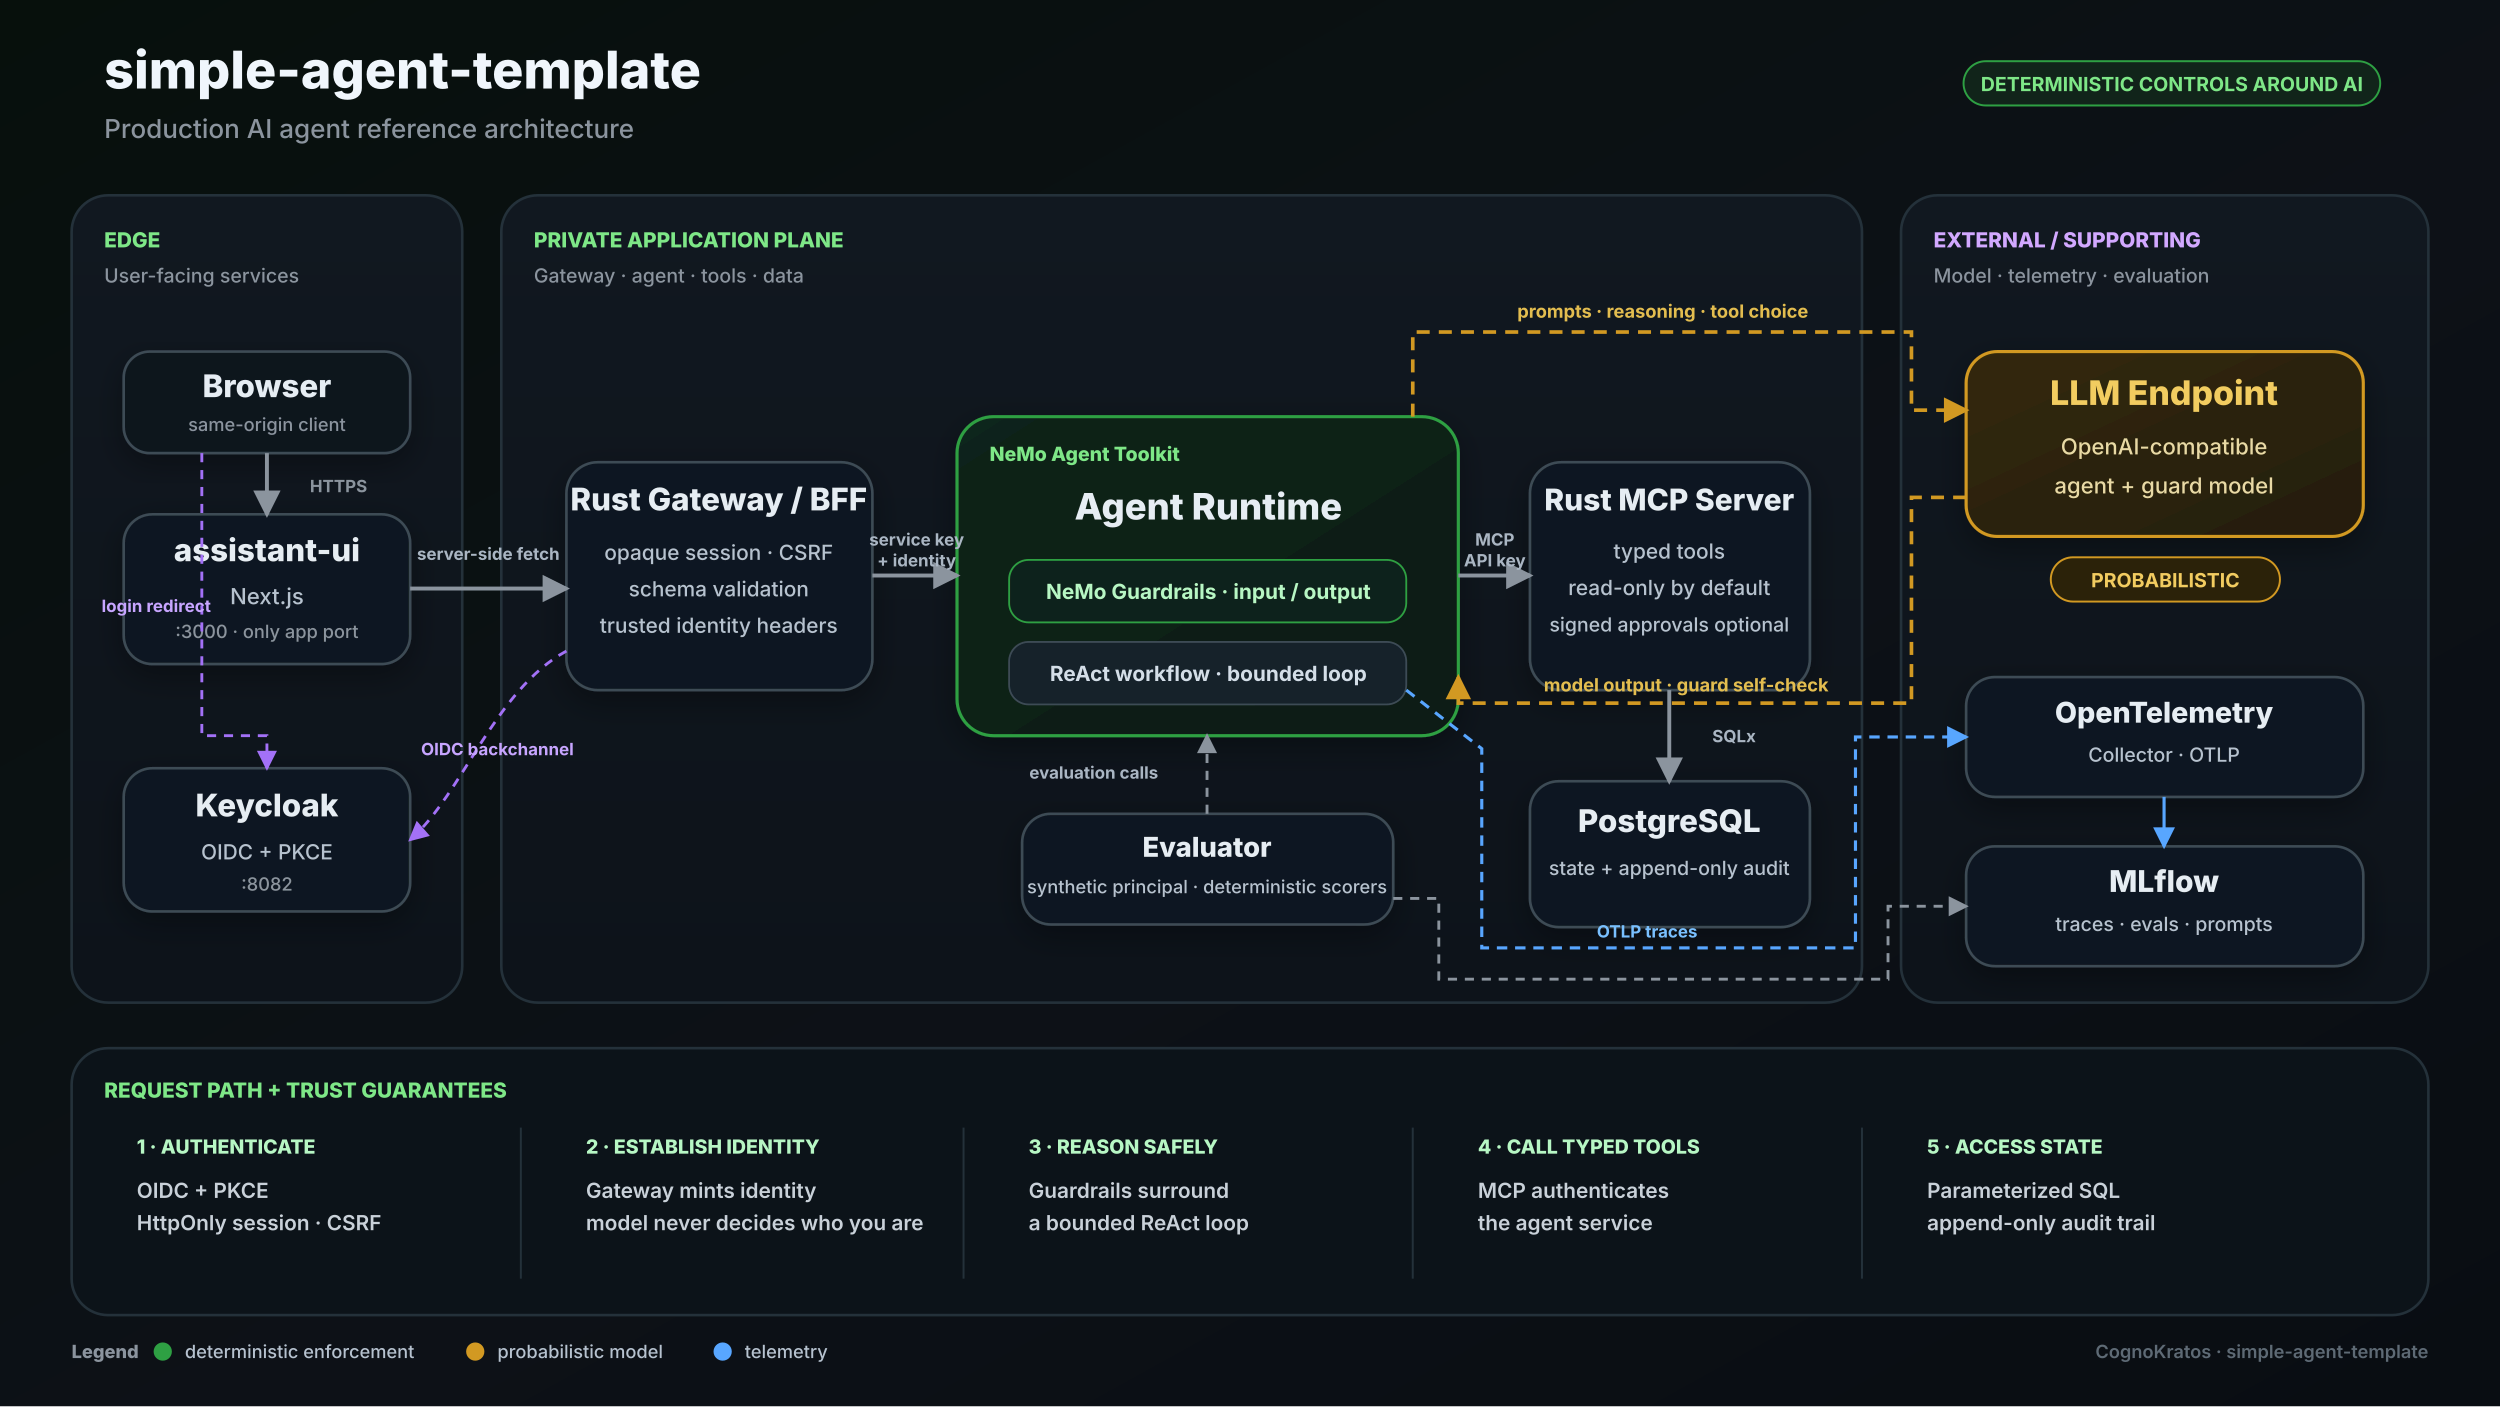
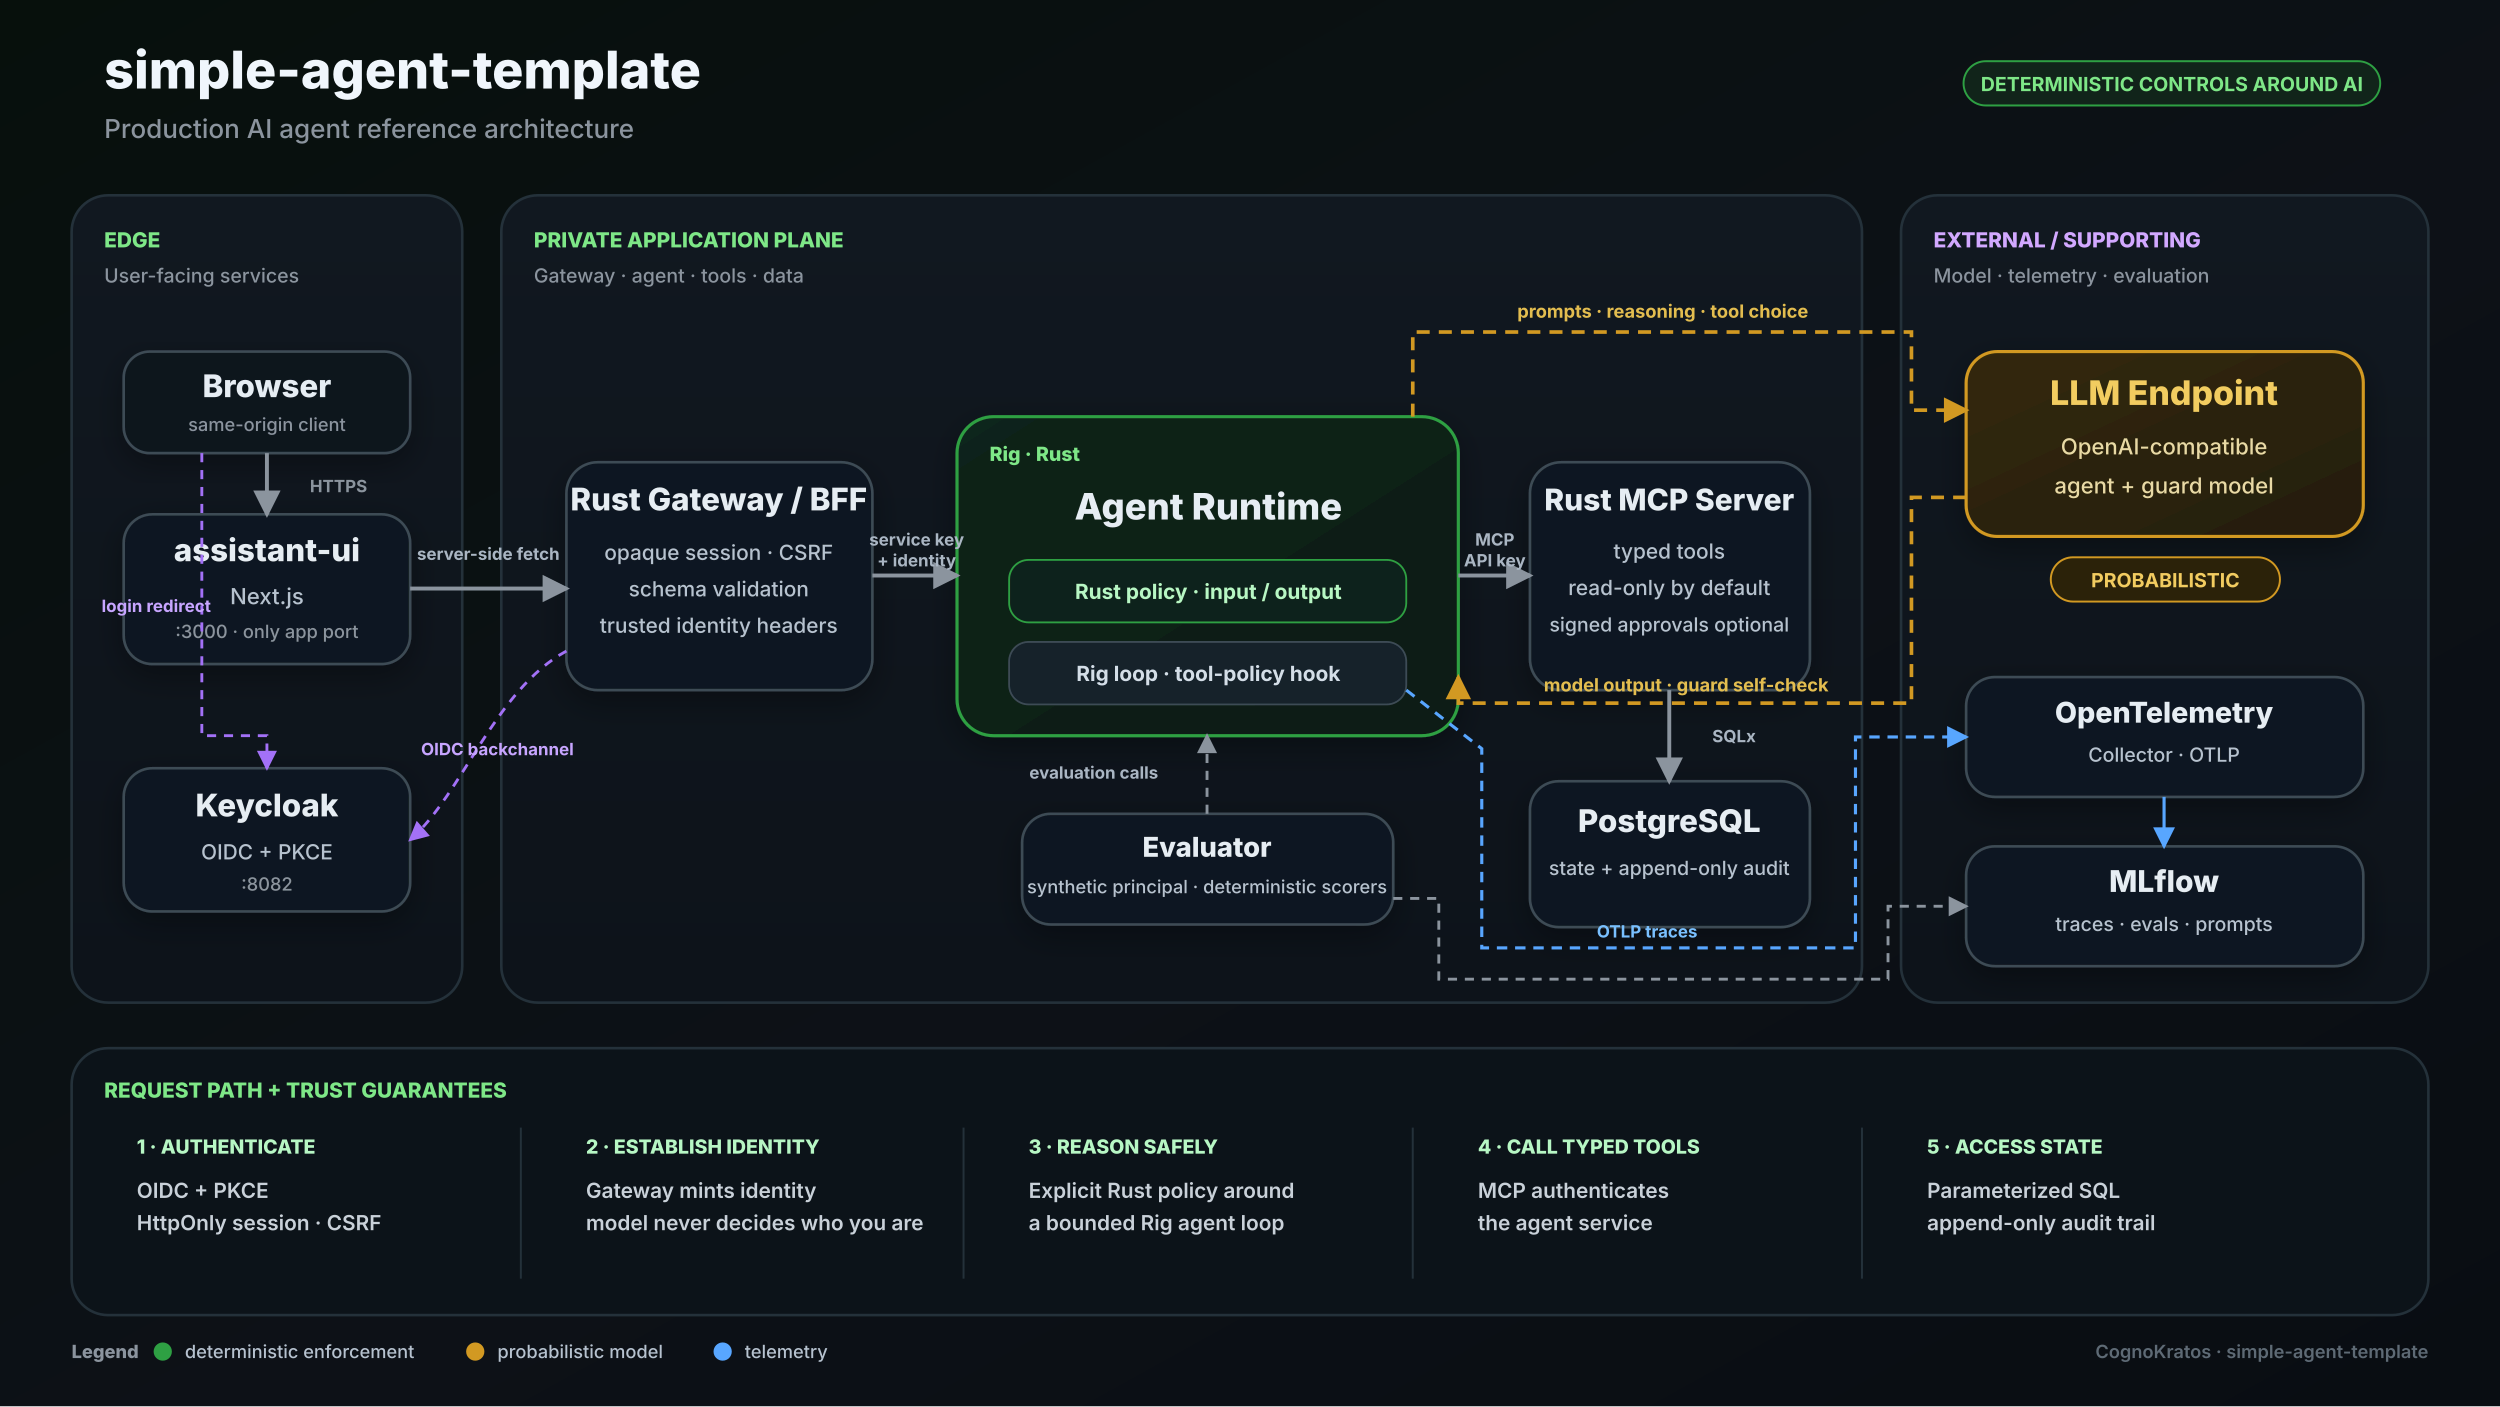
<svg xmlns="http://www.w3.org/2000/svg" width="1920" height="1080" viewBox="0 0 1920 1080">
  <defs>
    <linearGradient id="bg" x1="0" y1="0" x2="1" y2="1">
      <stop offset="0%" stop-color="#07100C" />
      <stop offset="55%" stop-color="#0D1117" />
      <stop offset="100%" stop-color="#090D12" />
    </linearGradient>
    <linearGradient id="panel" x1="0" y1="0" x2="0" y2="1">
      <stop offset="0%" stop-color="#111820" />
      <stop offset="100%" stop-color="#0D131A" />
    </linearGradient>
    <linearGradient id="agent" x1="0" y1="0" x2="1" y2="1">
      <stop offset="0%" stop-color="#10251A" />
      <stop offset="100%" stop-color="#0D1B14" />
    </linearGradient>
    <linearGradient id="llm" x1="0" y1="0" x2="1" y2="1">
      <stop offset="0%" stop-color="#33290B" />
      <stop offset="100%" stop-color="#241D08" />
    </linearGradient>
    <filter id="shadow" x="-20%" y="-20%" width="140%" height="150%">
      <feDropShadow dx="0" dy="8" stdDeviation="12" flood-color="#000" flood-opacity="0.33" />
    </filter>
    <marker id="arrowGray" viewBox="0 0 10 10" refX="8.7" refY="5" markerWidth="7" markerHeight="7" orient="auto">
      <path d="M0,0 L10,5 L0,10 z" fill="#8B949E" />
    </marker>
    <marker id="arrowGold" viewBox="0 0 10 10" refX="8.7" refY="5" markerWidth="7" markerHeight="7" orient="auto">
      <path d="M0,0 L10,5 L0,10 z" fill="#D29922" />
    </marker>
    <marker id="arrowBlue" viewBox="0 0 10 10" refX="8.7" refY="5" markerWidth="7" markerHeight="7" orient="auto">
      <path d="M0,0 L10,5 L0,10 z" fill="#58A6FF" />
    </marker>
    <marker id="arrowPurple" viewBox="0 0 10 10" refX="8.7" refY="5" markerWidth="7" markerHeight="7" orient="auto">
      <path d="M0,0 L10,5 L0,10 z" fill="#A371F7" />
    </marker>
    <style>.node {filter:url(#shadow);}</style>
  </defs>
  <rect width="100%" height="100%" fill="url(#bg)" />
  <text x="80" y="68" font-family="Inter, Arial, sans-serif" font-size="40" font-weight="780" fill="#F0F6FC" text-anchor="start">
    <tspan x="80" dy="0">simple-agent-template</tspan>
  </text>
  <text x="80" y="106" font-family="Inter, Arial, sans-serif" font-size="20" font-weight="450" fill="#8B949E" text-anchor="start">
    <tspan x="80" dy="0">Production AI agent reference architecture</tspan>
  </text>
  <rect x="1508" y="47" width="320" height="34" rx="17" fill="#11241A" stroke="#2EA043" stroke-width="1.5" />
  <text x="1668.0" y="70" font-family="Inter, Arial, sans-serif" font-size="15" font-weight="700" fill="#7EE787" text-anchor="middle">
    <tspan x="1668.0" dy="0">DETERMINISTIC CONTROLS AROUND AI</tspan>
  </text>
  <rect x="55" y="150" width="300" height="620" rx="28" fill="url(#panel)" stroke="#24313A" stroke-width="2" />
  <text x="80" y="190" font-family="Inter, Arial, sans-serif" font-size="16" font-weight="800" fill="#7EE787" text-anchor="start">
    <tspan x="80" dy="0">EDGE</tspan>
  </text>
  <text x="80" y="217" font-family="Inter, Arial, sans-serif" font-size="15" font-weight="450" fill="#8B949E" text-anchor="start">
    <tspan x="80" dy="0">User-facing services</tspan>
  </text>
  <rect x="385" y="150" width="1045" height="620" rx="28" fill="url(#panel)" stroke="#24313A" stroke-width="2" />
  <text x="410" y="190" font-family="Inter, Arial, sans-serif" font-size="16" font-weight="800" fill="#7EE787" text-anchor="start">
    <tspan x="410" dy="0">PRIVATE APPLICATION PLANE</tspan>
  </text>
  <text x="410" y="217" font-family="Inter, Arial, sans-serif" font-size="15" font-weight="450" fill="#8B949E" text-anchor="start">
    <tspan x="410" dy="0">Gateway · agent · tools · data</tspan>
  </text>
  <rect x="1460" y="150" width="405" height="620" rx="28" fill="url(#panel)" stroke="#24313A" stroke-width="2" />
  <text x="1485" y="190" font-family="Inter, Arial, sans-serif" font-size="16" font-weight="800" fill="#D2A8FF" text-anchor="start">
    <tspan x="1485" dy="0">EXTERNAL / SUPPORTING</tspan>
  </text>
  <text x="1485" y="217" font-family="Inter, Arial, sans-serif" font-size="15" font-weight="450" fill="#8B949E" text-anchor="start">
    <tspan x="1485" dy="0">Model · telemetry · evaluation</tspan>
  </text>
  <g class="node">
    <rect x="95" y="270" width="220" height="78" rx="20" fill="#0F171F" stroke="#3D4B55" stroke-width="2" />
    <text x="205" y="305" font-family="Inter, Arial, sans-serif" font-size="24" font-weight="760" fill="#E6EDF3" text-anchor="middle">
      <tspan x="205" dy="0">Browser</tspan>
    </text>
    <text x="205" y="331" font-family="Inter, Arial, sans-serif" font-size="14" font-weight="500" fill="#8B949E" text-anchor="middle">
      <tspan x="205" dy="0">same-origin client</tspan>
    </text>
  </g>
  <g class="node">
    <rect x="95" y="395" width="220" height="115" rx="22" fill="#101821" stroke="#3D4B55" stroke-width="2" />
    <text x="205" y="431" font-family="Inter, Arial, sans-serif" font-size="24" font-weight="760" fill="#E6EDF3" text-anchor="middle">
      <tspan x="205" dy="0">assistant-ui</tspan>
    </text>
    <text x="205" y="464" font-family="Inter, Arial, sans-serif" font-size="17" font-weight="550" fill="#B6C2CF" text-anchor="middle">
      <tspan x="205" dy="0">Next.js</tspan>
    </text>
    <text x="205" y="490" font-family="Inter, Arial, sans-serif" font-size="14" font-weight="450" fill="#8B949E" text-anchor="middle">
      <tspan x="205" dy="0">:3000 · only app port</tspan>
    </text>
  </g>
  <g class="node">
    <rect x="95" y="590" width="220" height="110" rx="22" fill="#101821" stroke="#3D4B55" stroke-width="2" />
    <text x="205" y="627" font-family="Inter, Arial, sans-serif" font-size="24" font-weight="760" fill="#E6EDF3" text-anchor="middle">
      <tspan x="205" dy="0">Keycloak</tspan>
    </text>
    <text x="205" y="660" font-family="Inter, Arial, sans-serif" font-size="16" font-weight="550" fill="#B6C2CF" text-anchor="middle">
      <tspan x="205" dy="0">OIDC + PKCE</tspan>
    </text>
    <text x="205" y="684" font-family="Inter, Arial, sans-serif" font-size="14" font-weight="450" fill="#8B949E" text-anchor="middle">
      <tspan x="205" dy="0">:8082</tspan>
    </text>
  </g>
  <g class="node">
    <rect x="435" y="355" width="235" height="175" rx="24" fill="#101821" stroke="#3D4B55" stroke-width="2" />
    <text x="552" y="392" font-family="Inter, Arial, sans-serif" font-size="24" font-weight="760" fill="#E6EDF3" text-anchor="middle">
      <tspan x="552" dy="0">Rust Gateway / BFF</tspan>
    </text>
    <text x="552" y="430" font-family="Inter, Arial, sans-serif" font-size="16" font-weight="550" fill="#B6C2CF" text-anchor="middle">
      <tspan x="552" dy="0">opaque session · CSRF</tspan>
    </text>
    <text x="552" y="458" font-family="Inter, Arial, sans-serif" font-size="16" font-weight="550" fill="#B6C2CF" text-anchor="middle">
      <tspan x="552" dy="0">schema validation</tspan>
    </text>
    <text x="552" y="486" font-family="Inter, Arial, sans-serif" font-size="16" font-weight="550" fill="#B6C2CF" text-anchor="middle">
      <tspan x="552" dy="0">trusted identity headers</tspan>
    </text>
  </g>
  <g class="node">
    <rect x="735" y="320" width="385" height="245" rx="28" fill="url(#agent)" stroke="#2EA043" stroke-width="2.4" />
    <text x="760" y="354" font-family="Inter, Arial, sans-serif" font-size="15" font-weight="800" fill="#7EE787" text-anchor="start">
-       <tspan x="760" dy="0">NeMo Agent Toolkit</tspan>
+       <tspan x="760" dy="0">Rig · Rust</tspan>
    </text>
    <text x="928" y="399" font-family="Inter, Arial, sans-serif" font-size="28" font-weight="790" fill="#E6EDF3" text-anchor="middle">
      <tspan x="928" dy="0">Agent Runtime</tspan>
    </text>
    <rect x="775" y="430" width="305" height="48" rx="15" fill="#11241A" stroke="#2EA043" stroke-width="1.4" />
    <text x="928" y="460" font-family="Inter, Arial, sans-serif" font-size="16" font-weight="650" fill="#B7F7C4" text-anchor="middle">
-       <tspan x="928" dy="0">NeMo Guardrails · input / output</tspan>
+       <tspan x="928" dy="0">Rust policy · input / output</tspan>
    </text>
    <rect x="775" y="493" width="305" height="48" rx="15" fill="#13202A" stroke="#3D4B55" stroke-width="1.4" />
    <text x="928" y="523" font-family="Inter, Arial, sans-serif" font-size="16" font-weight="650" fill="#D4DEE7" text-anchor="middle">
-       <tspan x="928" dy="0">ReAct workflow · bounded loop</tspan>
+       <tspan x="928" dy="0">Rig loop · tool-policy hook</tspan>
    </text>
  </g>
  <g class="node">
    <rect x="1175" y="355" width="215" height="175" rx="24" fill="#101821" stroke="#3D4B55" stroke-width="2" />
    <text x="1282" y="392" font-family="Inter, Arial, sans-serif" font-size="23" font-weight="760" fill="#E6EDF3" text-anchor="middle">
      <tspan x="1282" dy="0">Rust MCP Server</tspan>
    </text>
    <text x="1282" y="429" font-family="Inter, Arial, sans-serif" font-size="16" font-weight="550" fill="#B6C2CF" text-anchor="middle">
      <tspan x="1282" dy="0">typed tools</tspan>
    </text>
    <text x="1282" y="457" font-family="Inter, Arial, sans-serif" font-size="16" font-weight="550" fill="#B6C2CF" text-anchor="middle">
      <tspan x="1282" dy="0">read-only by default</tspan>
    </text>
    <text x="1282" y="485" font-family="Inter, Arial, sans-serif" font-size="15" font-weight="550" fill="#B6C2CF" text-anchor="middle">
      <tspan x="1282" dy="0">signed approvals optional</tspan>
    </text>
  </g>
  <g class="node">
    <rect x="1175" y="600" width="215" height="112" rx="22" fill="#101821" stroke="#3D4B55" stroke-width="2" />
    <text x="1282" y="639" font-family="Inter, Arial, sans-serif" font-size="24" font-weight="760" fill="#E6EDF3" text-anchor="middle">
      <tspan x="1282" dy="0">PostgreSQL</tspan>
    </text>
    <text x="1282" y="672" font-family="Inter, Arial, sans-serif" font-size="15" font-weight="500" fill="#B6C2CF" text-anchor="middle">
      <tspan x="1282" dy="0">state + append-only audit</tspan>
    </text>
  </g>
  <g class="node">
    <rect x="1510" y="270" width="305" height="142" rx="24" fill="url(#llm)" stroke="#D29922" stroke-width="2.4" />
    <text x="1662" y="311" font-family="Inter, Arial, sans-serif" font-size="26" font-weight="790" fill="#F2CC60" text-anchor="middle">
      <tspan x="1662" dy="0">LLM Endpoint</tspan>
    </text>
    <text x="1662" y="349" font-family="Inter, Arial, sans-serif" font-size="17" font-weight="550" fill="#E8D9A5" text-anchor="middle">
      <tspan x="1662" dy="0">OpenAI-compatible</tspan>
    </text>
    <text x="1662" y="379" font-family="Inter, Arial, sans-serif" font-size="17" font-weight="550" fill="#E8D9A5" text-anchor="middle">
      <tspan x="1662" dy="0">agent + guard model</tspan>
    </text>
  </g>
  <rect x="1575" y="428" width="176" height="34" rx="17" fill="#2B2209" stroke="#D29922" stroke-width="1.5" />
  <text x="1663.0" y="451" font-family="Inter, Arial, sans-serif" font-size="15" font-weight="700" fill="#F2CC60" text-anchor="middle">
    <tspan x="1663.0" dy="0">PROBABILISTIC</tspan>
  </text>
  <g class="node">
    <rect x="1510" y="520" width="305" height="92" rx="22" fill="#101821" stroke="#3D4B55" stroke-width="2" />
    <text x="1662" y="555" font-family="Inter, Arial, sans-serif" font-size="22" font-weight="760" fill="#E6EDF3" text-anchor="middle">
      <tspan x="1662" dy="0">OpenTelemetry</tspan>
    </text>
    <text x="1662" y="585" font-family="Inter, Arial, sans-serif" font-size="15" font-weight="500" fill="#B6C2CF" text-anchor="middle">
      <tspan x="1662" dy="0">Collector · OTLP</tspan>
    </text>
  </g>
  <g class="node">
    <rect x="1510" y="650" width="305" height="92" rx="22" fill="#101821" stroke="#3D4B55" stroke-width="2" />
    <text x="1662" y="685" font-family="Inter, Arial, sans-serif" font-size="23" font-weight="760" fill="#E6EDF3" text-anchor="middle">
      <tspan x="1662" dy="0">MLflow</tspan>
    </text>
    <text x="1662" y="715" font-family="Inter, Arial, sans-serif" font-size="15" font-weight="500" fill="#B6C2CF" text-anchor="middle">
      <tspan x="1662" dy="0">traces · evals · prompts</tspan>
    </text>
  </g>
  <g class="node">
    <rect x="785" y="625" width="285" height="85" rx="22" fill="#101821" stroke="#3D4B55" stroke-width="2" />
    <text x="927" y="658" font-family="Inter, Arial, sans-serif" font-size="21" font-weight="760" fill="#E6EDF3" text-anchor="middle">
      <tspan x="927" dy="0">Evaluator</tspan>
    </text>
    <text x="927" y="686" font-family="Inter, Arial, sans-serif" font-size="14" font-weight="500" fill="#B6C2CF" text-anchor="middle">
      <tspan x="927" dy="0">synthetic principal · deterministic scorers</tspan>
    </text>
  </g>
  <line x1="205" y1="348" x2="205" y2="395" stroke="#8B949E" stroke-width="3" marker-end="url(#arrowGray)" />
  <text x="238" y="378" font-family="Inter, Arial, sans-serif" font-size="13" font-weight="650" fill="#8B949E" text-anchor="start">
    <tspan x="238" dy="0">HTTPS</tspan>
  </text>
  <line x1="315" y1="452" x2="435" y2="452" stroke="#8B949E" stroke-width="3" marker-end="url(#arrowGray)" />
  <text x="375" y="430" font-family="Inter, Arial, sans-serif" font-size="13" font-weight="650" fill="#AAB6C3" text-anchor="middle">
    <tspan x="375" dy="0">server-side fetch</tspan>
  </text>
  <line x1="670" y1="442" x2="735" y2="442" stroke="#8B949E" stroke-width="3" marker-end="url(#arrowGray)" />
  <text x="704" y="419" font-family="Inter, Arial, sans-serif" font-size="13" font-weight="650" fill="#AAB6C3" text-anchor="middle">
    <tspan x="704" dy="0">service key</tspan>
  </text>
  <text x="704" y="435" font-family="Inter, Arial, sans-serif" font-size="13" font-weight="650" fill="#AAB6C3" text-anchor="middle">
    <tspan x="704" dy="0">+ identity</tspan>
  </text>
  <line x1="1120" y1="442" x2="1175" y2="442" stroke="#8B949E" stroke-width="3" marker-end="url(#arrowGray)" />
  <text x="1148" y="419" font-family="Inter, Arial, sans-serif" font-size="13" font-weight="650" fill="#AAB6C3" text-anchor="middle">
    <tspan x="1148" dy="0">MCP</tspan>
  </text>
  <text x="1148" y="435" font-family="Inter, Arial, sans-serif" font-size="13" font-weight="650" fill="#AAB6C3" text-anchor="middle">
    <tspan x="1148" dy="0">API key</tspan>
  </text>
  <line x1="1282" y1="530" x2="1282" y2="600" stroke="#8B949E" stroke-width="3" marker-end="url(#arrowGray)" />
  <text x="1315" y="570" font-family="Inter, Arial, sans-serif" font-size="13" font-weight="650" fill="#AAB6C3" text-anchor="start">
    <tspan x="1315" dy="0">SQLx</tspan>
  </text>
  <path d="M155 348 L155 565 L205 565 L205 590" fill="none" stroke="#A371F7" stroke-width="2.2" stroke-dasharray="7 6" marker-end="url(#arrowPurple)" />
  <text x="120" y="470" font-family="Inter, Arial, sans-serif" font-size="13" font-weight="650" fill="#C7A5FF" text-anchor="middle">
    <tspan x="120" dy="0">login redirect</tspan>
  </text>
  <path d="M435 500 C380 530, 355 610, 315 645" fill="none" stroke="#A371F7" stroke-width="2.2" stroke-dasharray="7 6" marker-end="url(#arrowPurple)" />
  <text x="382" y="580" font-family="Inter, Arial, sans-serif" font-size="13" font-weight="650" fill="#C7A5FF" text-anchor="middle">
    <tspan x="382" dy="0">OIDC backchannel</tspan>
  </text>
  <path d="M1085 320 L1085 255 L1468 255 L1468 315 L1510 315" fill="none" stroke="#D29922" stroke-width="2.8" stroke-dasharray="10 7" marker-end="url(#arrowGold)" />
  <text x="1277" y="244" font-family="Inter, Arial, sans-serif" font-size="14" font-weight="700" fill="#E3BD4F" text-anchor="middle">
    <tspan x="1277" dy="0">prompts · reasoning · tool choice</tspan>
  </text>
  <path d="M1510 382 L1468 382 L1468 540 L1120 540 L1120 520" fill="none" stroke="#D29922" stroke-width="2.8" stroke-dasharray="10 7" marker-end="url(#arrowGold)" />
  <text x="1295" y="531" font-family="Inter, Arial, sans-serif" font-size="14" font-weight="700" fill="#E3BD4F" text-anchor="middle">
    <tspan x="1295" dy="0">model output · guard self-check</tspan>
  </text>
  <path d="M927 625 L927 565" fill="none" stroke="#8B949E" stroke-width="2.2" stroke-dasharray="7 6" marker-end="url(#arrowGray)" />
  <text x="840" y="598" font-family="Inter, Arial, sans-serif" font-size="13" font-weight="650" fill="#AAB6C3" text-anchor="middle">
    <tspan x="840" dy="0">evaluation calls</tspan>
  </text>
  <path d="M1070 690 L1105 690 L1105 752 L1450 752 L1450 696 L1510 696" fill="none" stroke="#8B949E" stroke-width="2.2" stroke-dasharray="7 6" marker-end="url(#arrowGray)" />
  <path d="M1080 530 L1138 575 L1138 728 L1425 728 L1425 566 L1510 566" fill="none" stroke="#58A6FF" stroke-width="2.4" stroke-dasharray="8 6" marker-end="url(#arrowBlue)" />
  <text x="1265" y="720" font-family="Inter, Arial, sans-serif" font-size="13" font-weight="700" fill="#79C0FF" text-anchor="middle">
    <tspan x="1265" dy="0">OTLP traces</tspan>
  </text>
  <line x1="1662" y1="612" x2="1662" y2="650" stroke="#58A6FF" stroke-width="2.4" marker-end="url(#arrowBlue)" />
  <rect x="55" y="805" width="1810" height="205" rx="28" fill="#0C1319" stroke="#24313A" stroke-width="2" />
  <text x="80" y="843" font-family="Inter, Arial, sans-serif" font-size="16" font-weight="800" fill="#7EE787" text-anchor="start">
    <tspan x="80" dy="0">REQUEST PATH + TRUST GUARANTEES</tspan>
  </text>
  <text x="105" y="886" font-family="Inter, Arial, sans-serif" font-size="15" font-weight="800" fill="#B7F7C4" text-anchor="start">
    <tspan x="105" dy="0">1 · AUTHENTICATE</tspan>
  </text>
  <text x="105" y="920" font-family="Inter, Arial, sans-serif" font-size="16" font-weight="560" fill="#C9D1D9" text-anchor="start">
    <tspan x="105" dy="0">OIDC + PKCE</tspan>
    <tspan x="105" dy="24.8">HttpOnly session · CSRF</tspan>
  </text>
  <text x="450" y="886" font-family="Inter, Arial, sans-serif" font-size="15" font-weight="800" fill="#B7F7C4" text-anchor="start">
    <tspan x="450" dy="0">2 · ESTABLISH IDENTITY</tspan>
  </text>
  <text x="450" y="920" font-family="Inter, Arial, sans-serif" font-size="16" font-weight="560" fill="#C9D1D9" text-anchor="start">
    <tspan x="450" dy="0">Gateway mints identity</tspan>
    <tspan x="450" dy="24.8">model never decides who you are</tspan>
  </text>
  <text x="790" y="886" font-family="Inter, Arial, sans-serif" font-size="15" font-weight="800" fill="#B7F7C4" text-anchor="start">
    <tspan x="790" dy="0">3 · REASON SAFELY</tspan>
  </text>
  <text x="790" y="920" font-family="Inter, Arial, sans-serif" font-size="16" font-weight="560" fill="#C9D1D9" text-anchor="start">
-     <tspan x="790" dy="0">Guardrails surround</tspan>
-     <tspan x="790" dy="24.8">a bounded ReAct loop</tspan>
+     <tspan x="790" dy="0">Explicit Rust policy around</tspan>
+     <tspan x="790" dy="24.8">a bounded Rig agent loop</tspan>
  </text>
  <text x="1135" y="886" font-family="Inter, Arial, sans-serif" font-size="15" font-weight="800" fill="#B7F7C4" text-anchor="start">
    <tspan x="1135" dy="0">4 · CALL TYPED TOOLS</tspan>
  </text>
  <text x="1135" y="920" font-family="Inter, Arial, sans-serif" font-size="16" font-weight="560" fill="#C9D1D9" text-anchor="start">
    <tspan x="1135" dy="0">MCP authenticates</tspan>
    <tspan x="1135" dy="24.8">the agent service</tspan>
  </text>
  <text x="1480" y="886" font-family="Inter, Arial, sans-serif" font-size="15" font-weight="800" fill="#B7F7C4" text-anchor="start">
    <tspan x="1480" dy="0">5 · ACCESS STATE</tspan>
  </text>
  <text x="1480" y="920" font-family="Inter, Arial, sans-serif" font-size="16" font-weight="560" fill="#C9D1D9" text-anchor="start">
    <tspan x="1480" dy="0">Parameterized SQL</tspan>
    <tspan x="1480" dy="24.8">append-only audit trail</tspan>
  </text>
  <line x1="400" y1="866" x2="400" y2="982" stroke="#24313A" stroke-width="1.5" />
  <line x1="740" y1="866" x2="740" y2="982" stroke="#24313A" stroke-width="1.5" />
  <line x1="1085" y1="866" x2="1085" y2="982" stroke="#24313A" stroke-width="1.5" />
  <line x1="1430" y1="866" x2="1430" y2="982" stroke="#24313A" stroke-width="1.5" />
  <text x="55" y="1043" font-family="Inter, Arial, sans-serif" font-size="14" font-weight="800" fill="#8B949E" text-anchor="start">
    <tspan x="55" dy="0">Legend</tspan>
  </text>
  <circle cx="125" cy="1038" r="7" fill="#2EA043" />
  <text x="142" y="1043" font-family="Inter, Arial, sans-serif" font-size="14" font-weight="550" fill="#B6C2CF" text-anchor="start">
    <tspan x="142" dy="0">deterministic enforcement</tspan>
  </text>
  <circle cx="365" cy="1038" r="7" fill="#D29922" />
  <text x="382" y="1043" font-family="Inter, Arial, sans-serif" font-size="14" font-weight="550" fill="#B6C2CF" text-anchor="start">
    <tspan x="382" dy="0">probabilistic model</tspan>
  </text>
  <circle cx="555" cy="1038" r="7" fill="#58A6FF" />
  <text x="572" y="1043" font-family="Inter, Arial, sans-serif" font-size="14" font-weight="550" fill="#B6C2CF" text-anchor="start">
    <tspan x="572" dy="0">telemetry</tspan>
  </text>
  <text x="1865" y="1043" font-family="Inter, Arial, sans-serif" font-size="14" font-weight="600" fill="#5E6A75" text-anchor="end">
    <tspan x="1865" dy="0">CognoKratos · simple-agent-template</tspan>
  </text>
</svg>
